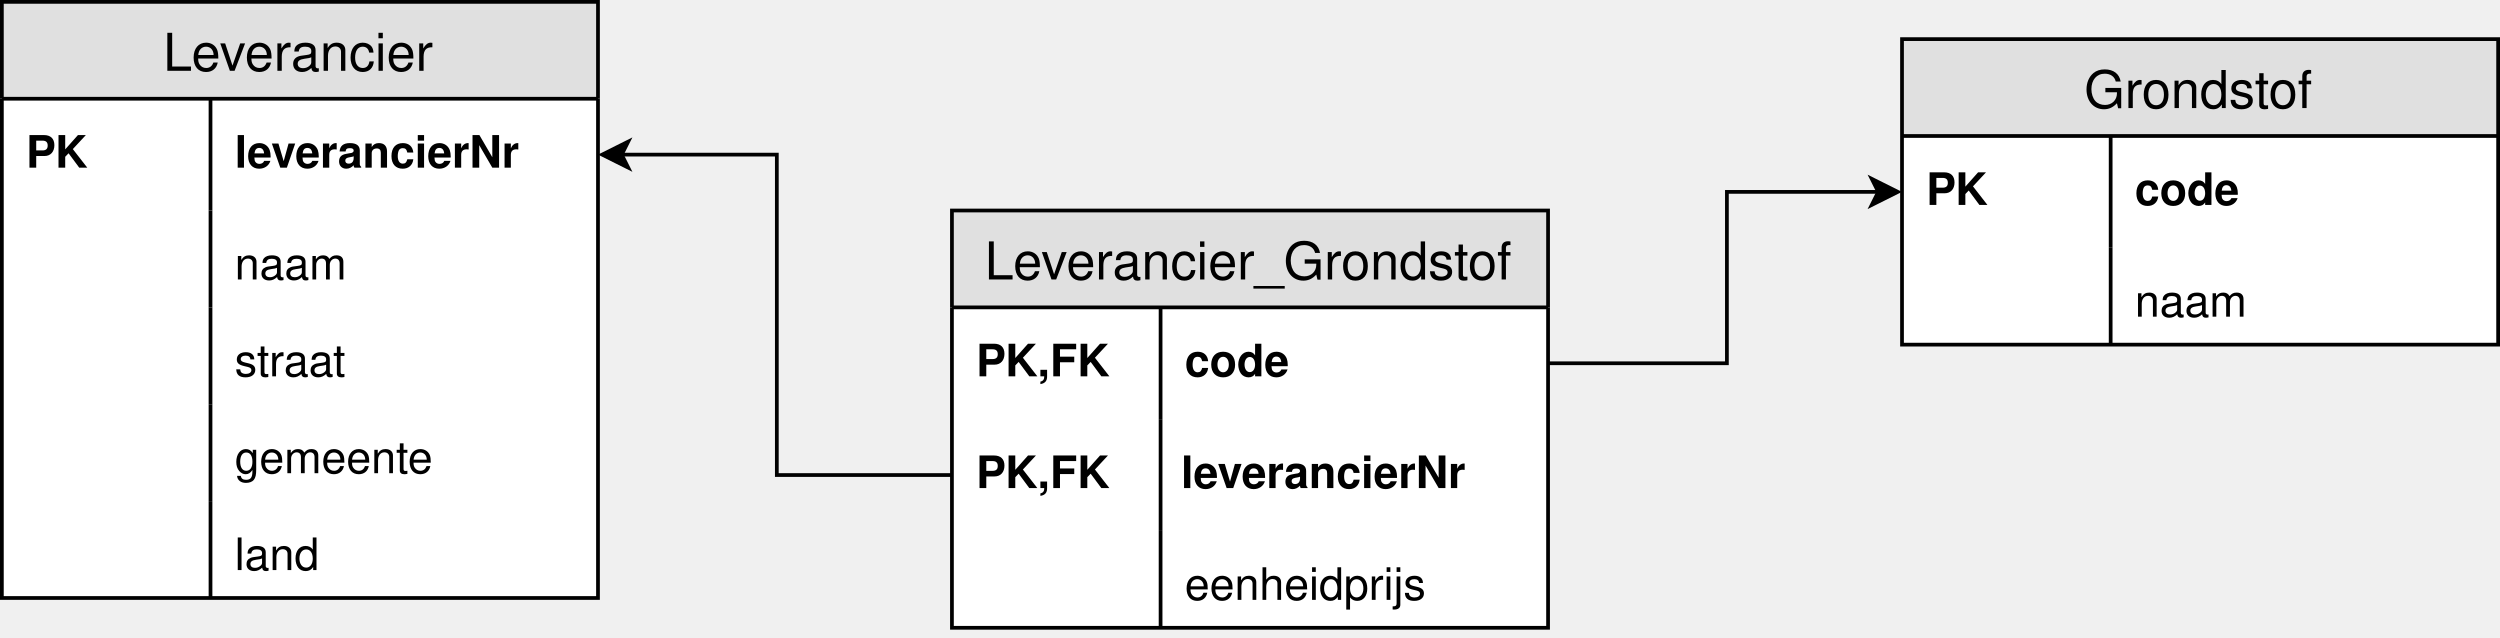
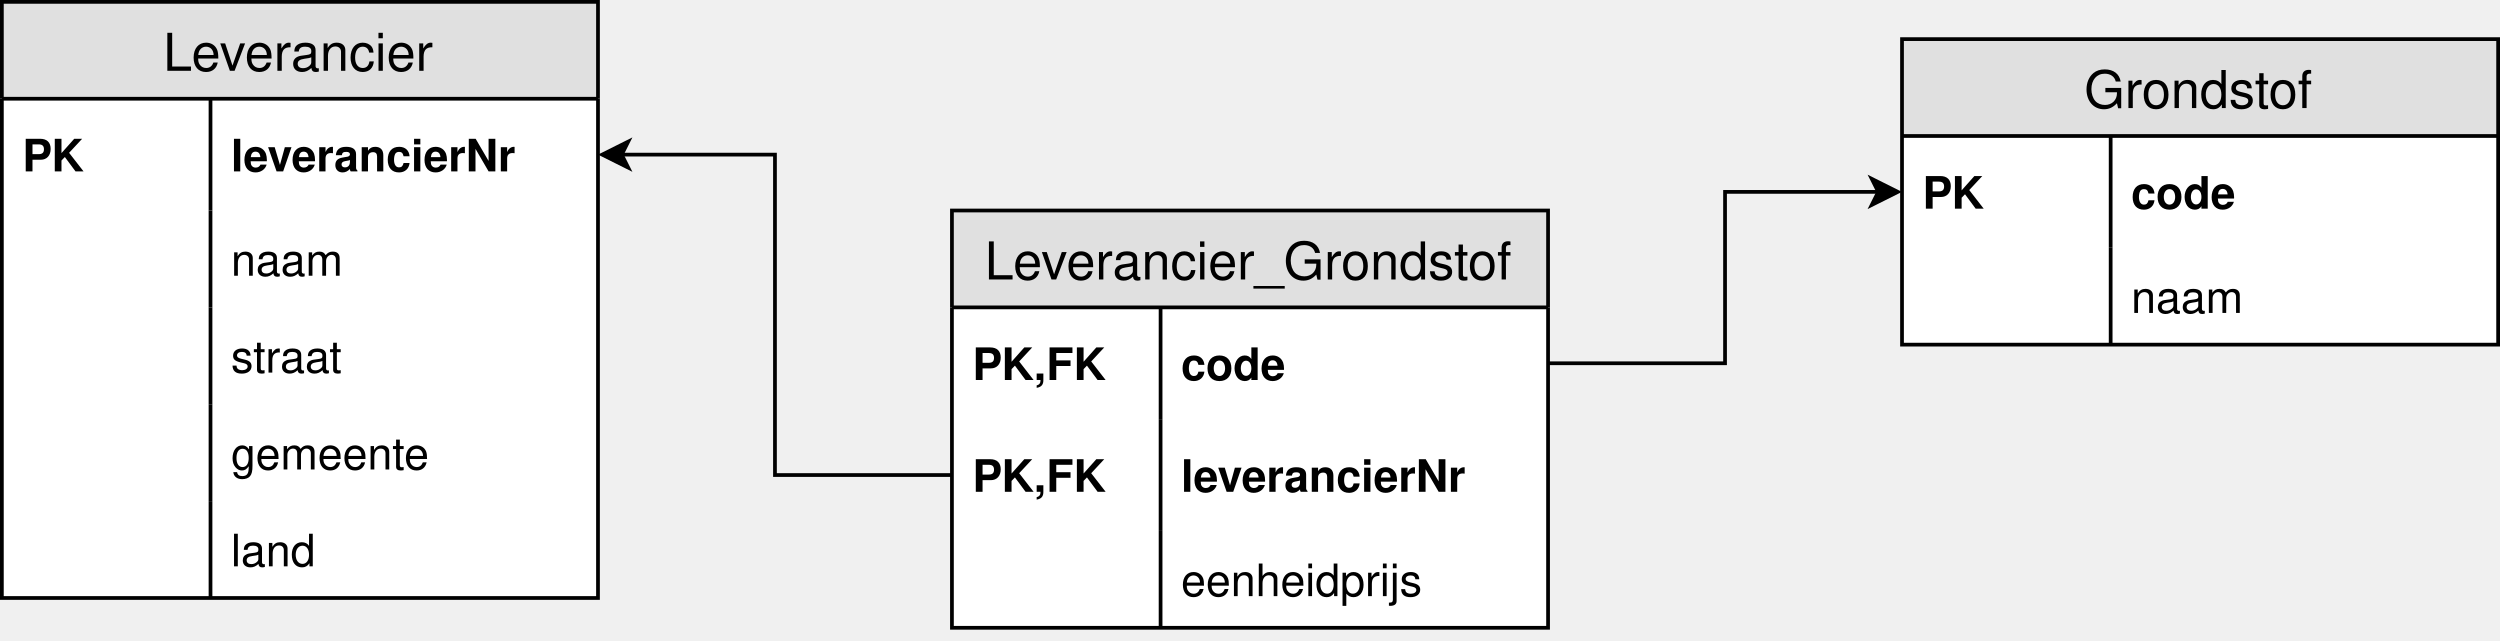
- <svg xmlns="http://www.w3.org/2000/svg" version="1.1" width="671px" height="171px" viewBox="-0.5 -0.5 671 171" content="&lt;mxfile host=&quot;Electron&quot; modified=&quot;2019-10-23T09:08:45.670Z&quot; agent=&quot;Mozilla/5.0 (Windows NT 10.0; Win64; x64) AppleWebKit/537.36 (KHTML, like Gecko) draw.io/12.1.0 Chrome/76.0.381.139 Electron/6.0.7 Safari/537.36&quot; etag=&quot;A_0whz0QHq5fcYsH_M0h&quot; version=&quot;12.1.0&quot; type=&quot;device&quot; pages=&quot;1&quot;&gt;&lt;diagram id=&quot;USRimvOv3lP4tVwgqeB9&quot; name=&quot;Page-1&quot;&gt;7Vtbb+I4FP41PHaUCwHmcaClo126Gk27avtUuYlJPOPYWccU6K9fO7FJgglDC+EihaLKPr6f8/nz8UnouKN4cctAEt3RAOKOYwWLjnvdcZyvfU/8l4JlLujbvVwQMhTkIrsQ3KN3qISWks5QANNKRU4p5iipCn1KCPR5RQYYo/NqtSnF1VETEEJDcO8DbEofUcCjXDrwrEL+HaIw0iPbliqJga6sBGkEAjovidybjjtilPI8FS9GEEvdab3k7cY1pauJMUj4Lg2GLAnukn8n4ycc9R8ex3j2PrpylDXeAJ6pFU/gG2SA+AgyNXG+1NpI5yjGgIjccEoJv1cllsj7EcLBBCzpTM4m5cD/rXPDiDL0LuoDLIpsIRDFjCtjiymI3hDGI4opy8ZxoSX/Ki3vZY9qLAZT0faHXrq9JroDi0rFCUi5niXFGCQpes3mLRvGgIWIDCnnNFaV9CrH1UlNs48oBxiFRMh8MZZQktJFvhq7K/KmaZS1hGY5XJREylS3kMaQs6WoojeOQo3aNk5P5ecFCG0ti8oA1EKggB+uui6wIRIKHh+BSt+ACi6g8s8GsEQgkUmhB44A/im2JyChLB1ymihdYzjVtmFqFTL9WraH1ndedyiViMQO/abEMQqCrNcyiAjNUJomwEcknOSj9KxC9FONJu1FRZdTnG3OSHQGiZwN5YCD1xW+E4oIz3TqDcVXaHlkffE6nljpSOTtIi++sjrjI0pSzgDKQAAFCOdQAnEYMJo8CNhBvdryXvLW8ORsxNP2zfxnlK1gtRuq3MZANTBA9ePvjyCprDq7DlkVNG1Aya4Aq6Kpeygw/QkvctlqeZ9FRr8GGauDU02ucjZVEFOCiNc7IkJc20AIASA+GdtknV041RyDWrwdqUX3fHjgOAZw9gbNnkSSY+diWcSt82IOxiLNgcE1wCCVBHjLI2fOIwPn1DzSbXnkwDzi1oDgAnjEM8AQwhjKi2DLJGfOJLY1ODWVmNGWlkr2oxKvBgUXQCUb4imABC2NnDuNaIfgdDRiBk1aGtmPRhqPjzQHhq8GGEoR/JdbRkmQcjo1EdLG8jvHieW7XXVKKQZx7R1jI7btNISarmWgxqfB6XzYNoa/vp0vJ4bfNSO0MoY/GreB/IMfVKt9e3mB/K4Zjz3C80O75R6hJPAK8ZCyALL19XFGf8M1YWNUteszgeYwaIaBW6pqiqqcGnhcAFWZcRoIiRg6SBj6lbZX9KNe0T/OM4NTP3vsmrGd9oa+H5vUxWnO6ob+/Nfk23+PL/58fn/1wsPnye3i4cp0j9tL+ekv5T39oqa+RvV3fMNOP5A8OE5M/7i9kh/5Sr51/57ljXzjjDd7ua2D++kjaet+PWv/duPMTfe2faXucG5t9U4tzjUr+zRIOMd8127jjFt398DccsHerm2YHgYh1MeJ0FpEQ0oAvimkQt0zEsBAKbuoM6EZNKQif0HOl0qTYMap9F15rP1duED8STWX6WeZ/uKp3PWiVHS91Bki1vukO5CZUiuZLZplOd2u1vlM6Yz5as1bQyJc00ddRf2+ttTcVgJgEAOO3mBlHoe3qbmdj2hT+zM2tY5mU8u06TZ3oXGTimzxo7KsrPTLPPfmfw==&lt;/diagram&gt;&lt;/mxfile&gt;" style="background-color: rgb(255, 255, 255);">
+ <svg xmlns="http://www.w3.org/2000/svg" version="1.1" width="671px" height="172px" viewBox="-0.5 -0.5 671 172" content="&lt;mxfile host=&quot;3df20e54-7a06-4fca-8fab-7b24e88337ea&quot; modified=&quot;2020-09-11T12:42:11.784Z&quot; agent=&quot;5.0 (Windows NT 10.0; Win64; x64) AppleWebKit/537.36 (KHTML, like Gecko) Code/1.49.0 Chrome/83.0.41.122 Electron/9.2.1 Safari/537.36&quot; etag=&quot;JzqhRo3triD0AsMLiaTY&quot; version=&quot;13.1.3&quot;&gt;&lt;diagram id=&quot;USRimvOv3lP4tVwgqeB9&quot; name=&quot;Page-1&quot;&gt;7Vtbb+I4FP41PHaUCwHmcUJLR7t0NRq6avtUmcQknnHsrGMK9NevndgkwcDQcpdCUWUf38/5/Pn4JLTcfjK/ZyCNH2gIccuxwnnLvW05Tqfnif9SsCgEXcsqBBFDYSGyS8EIvUMl1NWmKIRZrSKnFHOU1oUBJQQGvCYDjNFZvdqE4vqoKYigIRgFAJvSJxTyuJD2PKuUf4coivXItl7fGAS/I0anRI3XctxJ/imKE6D7UvWzGIR0VhG5dy23zyjlRSqZ9yGWqtVqK9oNNpQu580g4bs08FkaPqT/DgfPOO4+Pg3w9L1/43SKbt4AniqFDOEbZIAECDI1cb7QyspmKMGAiJw/oYSPVIkl8kGMcDgECzqVs8m40I7O+TFl6F3UB1gU2UIgihlXWBBTEL0hjPsUU5aP40JL/tVajmSPaiwGM9H2h166vSJ6APNaxSHIuJ4lxRikGRrn85YNE8AiRHzKOU1UJb3KQX1SyrquDzCKiJAFYiyhJKWLYjV2W+RN0yhrCc1yOK+IlKnuIU0gZwtRRZV+VahRu8rpqPysxKitZXEVn1oI1L6Ill2X2BAJBY+PQKVrQAWXUPlnDVhikMqk0ANHAP8UuxeQSJb6nKZK1xhOtG2YWoVMj6v20Pou6vpSiUhs4G9KnKAwzHutgojQHKVZCgJEomExSscqRT/VaNJeVHQ5wfnmjEVnkMjZUA44GC/xnVJEeK5TzxdfoeW+9cVreWKlfZG3y7z4yuqM9ynJOAMoBwEUIJxBCUQ/ZDR9FLCDerXVveSt4MlZi6ftm/nPKFvCajdUuUcDVc8A1Y+/P4KkqursTciqoWkNSnYFWB1N7UOB6U94kctWy/ssMrobkLE8V9XkamdTDTEViHidEyLEtQ2EEACSs7FN3tmVU80pqMXbkVp0z4cHjmMAZ2/Q7EkkBXaulkXcTV7MwVjkeGBwDTBIJQHe8MiF80jPOTePtBseOTCPuBtAcAU84hlgiGAC5UWwYZILZxLb6p2bSsxoS0Ml+1GJtwEFV0Ala+IpgIQNjVw6jWiH4Hw0YgZNGhrZj0aOHh85Hhi+GmCoRPBf7xklYcbpxERIE8tvnSaW77bVKaUYxLV3jI3YtnMk1LQtAzUBDc/nwzYx/NXtfD0x/LYZoZUx/P6gCeQf/KBa7tvrC+S3zXjsCZ4f2g33CCWBMcQ+ZSFkq+vjjP6GK8KjUdWuzwSOh0EzDNxQ1bGoytkAjyugKjNOAyERQ4cpQ7+y5op+0iv6x3mmd+5nj20zttPc0Pdjk01xmou6ob/8Nfz239NrMJuNbl559DK8nz/emO5xcyk//6W8o9/j1Neo7o5v2OkHkgfHiekfN1fyE1/Jt+7fi7yRr53xei+3cXA/fSRt3a8X7d+unbnp3jav1B3Ora3fqcW5ZuWfIxLOKd+1Wzvjxt09MLdcsbdrG6aHYQT1cSK0FtOIEoDvSqmf/4wGhkrZZZ0hzaEhFfkLcr5QmgRTTqXvyhPt78I54s+quUy/yPQXT+Vu55Wi24XOELHeZ92BzFRayWzZLM/pdhudz4xOWaDWvDUkwjV9bKqo39eWmttKAAxiwNEbrM3j8DY1t/MJbWp/xqbWyWxqmTbd5i4c3aQiW/6oLC+r/HDPvfsf&lt;/diagram&gt;&lt;/mxfile&gt;" style="background-color: rgb(255, 255, 255);">
  <defs>
-     <clipPath id="mx-clip-61-27-94-28-0">
-       <rect x="61" y="27" width="94" height="28" />
-     </clipPath>
-     <clipPath id="mx-clip-5-27-46-28-0">
-       <rect x="5" y="27" width="46" height="28" />
-     </clipPath>
-     <clipPath id="mx-clip-61-62-94-24-0">
-       <rect x="61" y="62" width="94" height="24" />
-     </clipPath>
-     <clipPath id="mx-clip-61-88-94-24-0">
-       <rect x="61" y="88" width="94" height="24" />
-     </clipPath>
-     <clipPath id="mx-clip-61-114-94-24-0">
-       <rect x="61" y="114" width="94" height="24" />
-     </clipPath>
-     <clipPath id="mx-clip-61-140-94-24-0">
-       <rect x="61" y="140" width="94" height="24" />
-     </clipPath>
-     <clipPath id="mx-clip-316-83-94-28-0">
-       <rect x="316" y="83" width="94" height="28" />
-     </clipPath>
-     <clipPath id="mx-clip-260-83-46-28-0">
-       <rect x="260" y="83" width="46" height="28" />
+     <clipPath id="mx-clip-60-26-96-30-0">
+       <rect x="60" y="26" width="96" height="30" />
+     </clipPath>
+     <clipPath id="mx-clip-4-26-48-30-0">
+       <rect x="4" y="26" width="48" height="30" />
+     </clipPath>
+     <clipPath id="mx-clip-60-61-96-26-0">
+       <rect x="60" y="61" width="96" height="26" />
+     </clipPath>
+     <clipPath id="mx-clip-60-87-96-26-0">
+       <rect x="60" y="87" width="96" height="26" />
+     </clipPath>
+     <clipPath id="mx-clip-60-113-96-26-0">
+       <rect x="60" y="113" width="96" height="26" />
+     </clipPath>
+     <clipPath id="mx-clip-60-139-96-26-0">
+       <rect x="60" y="139" width="96" height="26" />
+     </clipPath>
+     <clipPath id="mx-clip-315-82-96-30-0">
+       <rect x="315" y="82" width="96" height="30" />
+     </clipPath>
+     <clipPath id="mx-clip-259-82-48-30-0">
+       <rect x="259" y="82" width="48" height="30" />
    </clipPath>
    <clipPath id="mx-clip-315-112-96-30-0">
      <rect x="315" y="112" width="96" height="30" />
    </clipPath>
-     <clipPath id="mx-clip-260-113-46-28-0">
-       <rect x="260" y="113" width="46" height="28" />
-     </clipPath>
-     <clipPath id="mx-clip-316-148-94-24-0">
-       <rect x="316" y="148" width="94" height="24" />
-     </clipPath>
-     <clipPath id="mx-clip-571-37-94-28-0">
-       <rect x="571" y="37" width="94" height="28" />
-     </clipPath>
-     <clipPath id="mx-clip-515-37-46-28-0">
-       <rect x="515" y="37" width="46" height="28" />
-     </clipPath>
-     <clipPath id="mx-clip-571-72-94-24-0">
-       <rect x="571" y="72" width="94" height="24" />
+     <clipPath id="mx-clip-259-112-48-30-0">
+       <rect x="259" y="112" width="48" height="30" />
+     </clipPath>
+     <clipPath id="mx-clip-315-147-96-26-0">
+       <rect x="315" y="147" width="96" height="26" />
+     </clipPath>
+     <clipPath id="mx-clip-570-36-96-30-0">
+       <rect x="570" y="36" width="96" height="30" />
+     </clipPath>
+     <clipPath id="mx-clip-514-36-48-30-0">
+       <rect x="514" y="36" width="48" height="30" />
+     </clipPath>
+     <clipPath id="mx-clip-570-71-96-26-0">
+       <rect x="570" y="71" width="96" height="26" />
    </clipPath>
  </defs>
  <g>
-     <path d="M 0 26 L 0 0 L 160 0 L 160 26" fill="#e0e0e0" stroke="#000000" stroke-miterlimit="10" pointer-events="none" />
-     <path d="M 0 26 L 0 160 L 160 160 L 160 26" fill="#ffffff" stroke="#000000" stroke-miterlimit="10" pointer-events="none" />
-     <path d="M 0 26 L 160 26" fill="none" stroke="#000000" stroke-miterlimit="10" pointer-events="none" />
+     <path d="M 0 26 L 0 0 L 160 0 L 160 26" fill="#e0e0e0" stroke="#000000" stroke-miterlimit="10" pointer-events="all" />
+     <path d="M 0 26 L 0 160 L 160 160 L 160 26" fill="#ffffff" stroke="#000000" stroke-miterlimit="10" pointer-events="all" />
+     <path d="M 0 26 L 160 26" fill="none" stroke="#000000" stroke-miterlimit="10" pointer-events="all" />
    <g fill="#000000" font-family="Helvetica" text-anchor="middle" font-size="14px">
-       <text x="79.5" y="18.5">Leverancier</text>
-     </g>
-     <path d="M 0 26 M 160 26 M 160 56 M 0 56" fill="none" stroke="#000000" stroke-miterlimit="10" pointer-events="none" />
-     <g fill="#000000" font-family="Helvetica" font-weight="bold" text-decoration="underline" clip-path="url(#mx-clip-61-27-94-28-0)" font-size="12px">
-       <text x="62.5" y="44.5">leverancierNr</text>
-     </g>
-     <path d="M 0 26 M 56 26 L 56 56 M 0 56" fill="none" stroke="#000000" stroke-miterlimit="10" pointer-events="none" />
-     <g fill="#000000" font-family="Helvetica" font-weight="bold" clip-path="url(#mx-clip-5-27-46-28-0)" font-size="12px">
-       <text x="6.5" y="44.5">PK</text>
-     </g>
-     <path d="M 0 56 M 160 56 M 160 82 M 0 82" fill="none" stroke="#000000" stroke-miterlimit="10" pointer-events="none" />
-     <g fill="#000000" font-family="Helvetica" clip-path="url(#mx-clip-61-62-94-24-0)" font-size="12px">
-       <text x="62.5" y="74.5">naam</text>
-     </g>
-     <path d="M 0 56 M 56 56 L 56 82 M 0 82" fill="none" stroke="#000000" stroke-miterlimit="10" pointer-events="none" />
-     <path d="M 0 82 M 160 82 M 160 108 M 0 108" fill="none" stroke="#000000" stroke-miterlimit="10" pointer-events="none" />
-     <g fill="#000000" font-family="Helvetica" clip-path="url(#mx-clip-61-88-94-24-0)" font-size="12px">
-       <text x="62.5" y="100.5">straat</text>
-     </g>
-     <path d="M 0 82 M 56 82 L 56 108 M 0 108" fill="none" stroke="#000000" stroke-miterlimit="10" pointer-events="none" />
-     <path d="M 0 108 M 160 108 M 160 134 M 0 134" fill="none" stroke="#000000" stroke-miterlimit="10" pointer-events="none" />
-     <g fill="#000000" font-family="Helvetica" clip-path="url(#mx-clip-61-114-94-24-0)" font-size="12px">
-       <text x="62.5" y="126.5">gemeente</text>
-     </g>
-     <path d="M 0 108 M 56 108 L 56 134 M 0 134" fill="none" stroke="#000000" stroke-miterlimit="10" pointer-events="none" />
-     <path d="M 0 134 M 160 134 M 160 160 M 0 160" fill="none" stroke="#000000" stroke-miterlimit="10" pointer-events="none" />
-     <g fill="#000000" font-family="Helvetica" clip-path="url(#mx-clip-61-140-94-24-0)" font-size="12px">
-       <text x="62.5" y="152.5">land</text>
-     </g>
-     <path d="M 0 134 M 56 134 L 56 160 M 0 160" fill="none" stroke="#000000" stroke-miterlimit="10" pointer-events="none" />
-     <path d="M 255 82 L 255 56 L 415 56 L 415 82" fill="#e0e0e0" stroke="#000000" stroke-miterlimit="10" pointer-events="none" />
-     <path d="M 255 82 L 255 168 L 415 168 L 415 82" fill="#ffffff" stroke="#000000" stroke-miterlimit="10" pointer-events="none" />
-     <path d="M 255 82 L 415 82" fill="none" stroke="#000000" stroke-miterlimit="10" pointer-events="none" />
+       <text x="79.5" y="18.5">
+                 Leverancier
+             </text>
+     </g>
+     <rect x="0" y="26" width="160" height="30" fill="none" stroke="none" pointer-events="all" />
+     <rect x="0" y="26" width="160" height="30" fill="none" stroke="none" pointer-events="all" />
+     <path d="M 0 26 M 160 26 M 160 56 M 0 56" fill="none" stroke="#000000" stroke-miterlimit="10" pointer-events="all" />
+     <g fill="#000000" font-family="Helvetica" font-weight="bold" text-decoration="underline" clip-path="url(#mx-clip-60-26-96-30-0)" font-size="12px">
+       <text x="61.5" y="45.5">
+                 leverancierNr
+             </text>
+     </g>
+     <rect x="0" y="26" width="56" height="30" fill="none" stroke="none" pointer-events="all" />
+     <rect x="0" y="26" width="56" height="30" fill="none" stroke="none" pointer-events="all" />
+     <path d="M 0 26 M 56 26 L 56 56 M 0 56" fill="none" stroke="#000000" stroke-miterlimit="10" pointer-events="all" />
+     <g fill="#000000" font-family="Helvetica" font-weight="bold" clip-path="url(#mx-clip-4-26-48-30-0)" font-size="12px">
+       <text x="5.5" y="45.5">
+                 PK
+             </text>
+     </g>
+     <rect x="0" y="56" width="160" height="26" fill="none" stroke="none" pointer-events="all" />
+     <rect x="0" y="56" width="160" height="26" fill="none" stroke="none" pointer-events="all" />
+     <path d="M 0 56 M 160 56 M 160 82 M 0 82" fill="none" stroke="#000000" stroke-miterlimit="10" pointer-events="all" />
+     <g fill="#000000" font-family="Helvetica" clip-path="url(#mx-clip-60-61-96-26-0)" font-size="12px">
+       <text x="61.5" y="73.5">
+                 naam
+             </text>
+     </g>
+     <rect x="0" y="56" width="56" height="26" fill="none" stroke="none" pointer-events="all" />
+     <rect x="0" y="56" width="56" height="26" fill="none" stroke="none" pointer-events="all" />
+     <path d="M 0 56 M 56 56 L 56 82 M 0 82" fill="none" stroke="#000000" stroke-miterlimit="10" pointer-events="all" />
+     <rect x="0" y="82" width="160" height="26" fill="none" stroke="none" pointer-events="all" />
+     <rect x="0" y="82" width="160" height="26" fill="none" stroke="none" pointer-events="all" />
+     <path d="M 0 82 M 160 82 M 160 108 M 0 108" fill="none" stroke="#000000" stroke-miterlimit="10" pointer-events="all" />
+     <g fill="#000000" font-family="Helvetica" clip-path="url(#mx-clip-60-87-96-26-0)" font-size="12px">
+       <text x="61.5" y="99.5">
+                 straat
+             </text>
+     </g>
+     <rect x="0" y="82" width="56" height="26" fill="none" stroke="none" pointer-events="all" />
+     <rect x="0" y="82" width="56" height="26" fill="none" stroke="none" pointer-events="all" />
+     <path d="M 0 82 M 56 82 L 56 108 M 0 108" fill="none" stroke="#000000" stroke-miterlimit="10" pointer-events="all" />
+     <rect x="0" y="108" width="160" height="26" fill="none" stroke="none" pointer-events="all" />
+     <rect x="0" y="108" width="160" height="26" fill="none" stroke="none" pointer-events="all" />
+     <path d="M 0 108 M 160 108 M 160 134 M 0 134" fill="none" stroke="#000000" stroke-miterlimit="10" pointer-events="all" />
+     <g fill="#000000" font-family="Helvetica" clip-path="url(#mx-clip-60-113-96-26-0)" font-size="12px">
+       <text x="61.5" y="125.5">
+                 gemeente
+             </text>
+     </g>
+     <rect x="0" y="108" width="56" height="26" fill="none" stroke="none" pointer-events="all" />
+     <rect x="0" y="108" width="56" height="26" fill="none" stroke="none" pointer-events="all" />
+     <path d="M 0 108 M 56 108 L 56 134 M 0 134" fill="none" stroke="#000000" stroke-miterlimit="10" pointer-events="all" />
+     <rect x="0" y="134" width="160" height="26" fill="none" stroke="none" pointer-events="all" />
+     <rect x="0" y="134" width="160" height="26" fill="none" stroke="none" pointer-events="all" />
+     <path d="M 0 134 M 160 134 M 160 160 M 0 160" fill="none" stroke="#000000" stroke-miterlimit="10" pointer-events="all" />
+     <g fill="#000000" font-family="Helvetica" clip-path="url(#mx-clip-60-139-96-26-0)" font-size="12px">
+       <text x="61.5" y="151.5">
+                 land
+             </text>
+     </g>
+     <rect x="0" y="134" width="56" height="26" fill="none" stroke="none" pointer-events="all" />
+     <rect x="0" y="134" width="56" height="26" fill="none" stroke="none" pointer-events="all" />
+     <path d="M 0 134 M 56 134 L 56 160 M 0 160" fill="none" stroke="#000000" stroke-miterlimit="10" pointer-events="all" />
+     <path d="M 255 82 L 255 56 L 415 56 L 415 82" fill="#e0e0e0" stroke="#000000" stroke-miterlimit="10" pointer-events="all" />
+     <path d="M 255 82 L 255 168 L 415 168 L 415 82" fill="#ffffff" stroke="#000000" stroke-miterlimit="10" pointer-events="all" />
+     <path d="M 255 82 L 415 82" fill="none" stroke="#000000" stroke-miterlimit="10" pointer-events="all" />
    <g fill="#000000" font-family="Helvetica" text-anchor="middle" font-size="14px">
-       <text x="334.5" y="74.5">Leverancier_Grondstof</text>
-     </g>
-     <path d="M 255 82 M 415 82 M 415 112 M 255 112" fill="none" stroke="#000000" stroke-miterlimit="10" pointer-events="none" />
-     <g fill="#000000" font-family="Helvetica" font-weight="bold" text-decoration="underline" clip-path="url(#mx-clip-316-83-94-28-0)" font-size="12px">
-       <text x="317.5" y="100.5">code</text>
-     </g>
-     <path d="M 255 82 M 311 82 L 311 112 M 255 112" fill="none" stroke="#000000" stroke-miterlimit="10" pointer-events="none" />
-     <g fill="#000000" font-family="Helvetica" font-weight="bold" clip-path="url(#mx-clip-260-83-46-28-0)" font-size="12px">
-       <text x="261.5" y="100.5">PK,FK</text>
-     </g>
+       <text x="334.5" y="74.5">
+                 Leverancier_Grondstof
+             </text>
+     </g>
+     <rect x="255" y="82" width="160" height="30" fill="none" stroke="none" pointer-events="all" />
+     <rect x="255" y="82" width="160" height="30" fill="none" stroke="none" pointer-events="all" />
+     <path d="M 255 82 M 415 82 M 415 112 M 255 112" fill="none" stroke="#000000" stroke-miterlimit="10" pointer-events="all" />
+     <g fill="#000000" font-family="Helvetica" font-weight="bold" text-decoration="underline" clip-path="url(#mx-clip-315-82-96-30-0)" font-size="12px">
+       <text x="316.5" y="101.5">
+                 code
+             </text>
+     </g>
+     <rect x="255" y="82" width="56" height="30" fill="none" stroke="none" pointer-events="all" />
+     <rect x="255" y="82" width="56" height="30" fill="none" stroke="none" pointer-events="all" />
+     <path d="M 255 82 M 311 82 L 311 112 M 255 112" fill="none" stroke="#000000" stroke-miterlimit="10" pointer-events="all" />
+     <g fill="#000000" font-family="Helvetica" font-weight="bold" clip-path="url(#mx-clip-259-82-48-30-0)" font-size="12px">
+       <text x="260.5" y="101.5">
+                 PK,FK
+             </text>
+     </g>
+     <rect x="255" y="112" width="160" height="30" fill="none" stroke="none" pointer-events="all" />
+     <rect x="255" y="112" width="160" height="30" fill="none" stroke="none" pointer-events="all" />
+     <path d="M 255 112 M 415 112 M 415 142 L 255 142" fill="none" stroke="none" pointer-events="all" />
    <g fill="#000000" font-family="Helvetica" font-weight="bold" text-decoration="underline" clip-path="url(#mx-clip-315-112-96-30-0)" font-size="12px">
-       <text x="316.5" y="130.5">leverancierNr</text>
-     </g>
-     <path d="M 255 112 M 311 112 L 311 142 M 255 142" fill="none" stroke="#000000" stroke-miterlimit="10" pointer-events="none" />
-     <g fill="#000000" font-family="Helvetica" font-weight="bold" clip-path="url(#mx-clip-260-113-46-28-0)" font-size="12px">
-       <text x="261.5" y="130.5">PK,FK</text>
-     </g>
-     <path d="M 255 142 M 415 142 M 415 168 M 255 168" fill="none" stroke="#000000" stroke-miterlimit="10" pointer-events="none" />
-     <g fill="#000000" font-family="Helvetica" clip-path="url(#mx-clip-316-148-94-24-0)" font-size="12px">
-       <text x="317.5" y="160.5">eenheidprijs</text>
-     </g>
-     <path d="M 255 142 M 311 142 L 311 168 M 255 168" fill="none" stroke="#000000" stroke-miterlimit="10" pointer-events="none" />
-     <path d="M 510 36 L 510 10 L 670 10 L 670 36" fill="#e0e0e0" stroke="#000000" stroke-miterlimit="10" pointer-events="none" />
-     <path d="M 510 36 L 510 92 L 670 92 L 670 36" fill="#ffffff" stroke="#000000" stroke-miterlimit="10" pointer-events="none" />
-     <path d="M 510 36 L 670 36" fill="none" stroke="#000000" stroke-miterlimit="10" pointer-events="none" />
+       <text x="316.5" y="131.5">
+                 leverancierNr
+             </text>
+     </g>
+     <rect x="255" y="112" width="56" height="30" fill="none" stroke="none" pointer-events="all" />
+     <rect x="255" y="112" width="56" height="30" fill="none" stroke="none" pointer-events="all" />
+     <path d="M 255 112 M 311 112 L 311 142 M 255 142" fill="none" stroke="#000000" stroke-miterlimit="10" pointer-events="all" />
+     <g fill="#000000" font-family="Helvetica" font-weight="bold" clip-path="url(#mx-clip-259-112-48-30-0)" font-size="12px">
+       <text x="260.5" y="131.5">
+                 PK,FK
+             </text>
+     </g>
+     <rect x="255" y="142" width="160" height="26" fill="none" stroke="none" pointer-events="all" />
+     <rect x="255" y="142" width="160" height="26" fill="none" stroke="none" pointer-events="all" />
+     <path d="M 255 142 M 415 142 M 415 168 M 255 168" fill="none" stroke="#000000" stroke-miterlimit="10" pointer-events="all" />
+     <g fill="#000000" font-family="Helvetica" clip-path="url(#mx-clip-315-147-96-26-0)" font-size="12px">
+       <text x="316.5" y="159.5">
+                 eenheidprijs
+             </text>
+     </g>
+     <rect x="255" y="142" width="56" height="26" fill="none" stroke="none" pointer-events="all" />
+     <rect x="255" y="142" width="56" height="26" fill="none" stroke="none" pointer-events="all" />
+     <path d="M 255 142 M 311 142 L 311 168 M 255 168" fill="none" stroke="#000000" stroke-miterlimit="10" pointer-events="all" />
+     <path d="M 510 36 L 510 10 L 670 10 L 670 36" fill="#e0e0e0" stroke="#000000" stroke-miterlimit="10" pointer-events="all" />
+     <path d="M 510 36 L 510 92 L 670 92 L 670 36" fill="#ffffff" stroke="#000000" stroke-miterlimit="10" pointer-events="all" />
+     <path d="M 510 36 L 670 36" fill="none" stroke="#000000" stroke-miterlimit="10" pointer-events="all" />
    <g fill="#000000" font-family="Helvetica" text-anchor="middle" font-size="14px">
-       <text x="589.5" y="28.5">Grondstof</text>
-     </g>
-     <path d="M 510 36 M 670 36 M 670 66 M 510 66" fill="none" stroke="#000000" stroke-miterlimit="10" pointer-events="none" />
-     <g fill="#000000" font-family="Helvetica" font-weight="bold" text-decoration="underline" clip-path="url(#mx-clip-571-37-94-28-0)" font-size="12px">
-       <text x="572.5" y="54.5">code</text>
-     </g>
-     <path d="M 510 36 M 566 36 L 566 66 M 510 66" fill="none" stroke="#000000" stroke-miterlimit="10" pointer-events="none" />
-     <g fill="#000000" font-family="Helvetica" font-weight="bold" clip-path="url(#mx-clip-515-37-46-28-0)" font-size="12px">
-       <text x="516.5" y="54.5">PK</text>
-     </g>
-     <path d="M 510 66 M 670 66 M 670 92 M 510 92" fill="none" stroke="#000000" stroke-miterlimit="10" pointer-events="none" />
-     <g fill="#000000" font-family="Helvetica" clip-path="url(#mx-clip-571-72-94-24-0)" font-size="12px">
-       <text x="572.5" y="84.5">naam</text>
-     </g>
-     <path d="M 510 66 M 566 66 L 566 92 M 510 92" fill="none" stroke="#000000" stroke-miterlimit="10" pointer-events="none" />
-     <path d="M 255 127 L 208 127 L 208 41 L 166.37 41" fill="none" stroke="#000000" stroke-miterlimit="10" pointer-events="none" />
-     <path d="M 161.12 41 L 168.12 37.5 L 166.37 41 L 168.12 44.5 Z" fill="#000000" stroke="#000000" stroke-miterlimit="10" pointer-events="none" />
-     <path d="M 415 97 L 463 97 L 463 51 L 503.63 51" fill="none" stroke="#000000" stroke-miterlimit="10" pointer-events="none" />
-     <path d="M 508.88 51 L 501.88 54.5 L 503.63 51 L 501.88 47.5 Z" fill="#000000" stroke="#000000" stroke-miterlimit="10" pointer-events="none" />
+       <text x="589.5" y="28.5">
+                 Grondstof
+             </text>
+     </g>
+     <rect x="510" y="36" width="160" height="30" fill="none" stroke="none" pointer-events="all" />
+     <rect x="510" y="36" width="160" height="30" fill="none" stroke="none" pointer-events="all" />
+     <path d="M 510 36 M 670 36 M 670 66 M 510 66" fill="none" stroke="#000000" stroke-miterlimit="10" pointer-events="all" />
+     <g fill="#000000" font-family="Helvetica" font-weight="bold" text-decoration="underline" clip-path="url(#mx-clip-570-36-96-30-0)" font-size="12px">
+       <text x="571.5" y="55.5">
+                 code
+             </text>
+     </g>
+     <rect x="510" y="36" width="56" height="30" fill="none" stroke="none" pointer-events="all" />
+     <rect x="510" y="36" width="56" height="30" fill="none" stroke="none" pointer-events="all" />
+     <path d="M 510 36 M 566 36 L 566 66 M 510 66" fill="none" stroke="#000000" stroke-miterlimit="10" pointer-events="all" />
+     <g fill="#000000" font-family="Helvetica" font-weight="bold" clip-path="url(#mx-clip-514-36-48-30-0)" font-size="12px">
+       <text x="515.5" y="55.5">
+                 PK
+             </text>
+     </g>
+     <rect x="510" y="66" width="160" height="26" fill="none" stroke="none" pointer-events="all" />
+     <rect x="510" y="66" width="160" height="26" fill="none" stroke="none" pointer-events="all" />
+     <path d="M 510 66 M 670 66 M 670 92 M 510 92" fill="none" stroke="#000000" stroke-miterlimit="10" pointer-events="all" />
+     <g fill="#000000" font-family="Helvetica" clip-path="url(#mx-clip-570-71-96-26-0)" font-size="12px">
+       <text x="571.5" y="83.5">
+                 naam
+             </text>
+     </g>
+     <rect x="510" y="66" width="56" height="26" fill="none" stroke="none" pointer-events="all" />
+     <rect x="510" y="66" width="56" height="26" fill="none" stroke="none" pointer-events="all" />
+     <path d="M 510 66 M 566 66 L 566 92 M 510 92" fill="none" stroke="#000000" stroke-miterlimit="10" pointer-events="all" />
+     <path d="M 255 127 L 207.5 127 L 207.5 41 L 166.37 41" fill="none" stroke="#000000" stroke-miterlimit="10" pointer-events="stroke" />
+     <path d="M 161.12 41 L 168.12 37.5 L 166.37 41 L 168.12 44.5 Z" fill="#000000" stroke="#000000" stroke-miterlimit="10" pointer-events="all" />
+     <path d="M 415 97 L 462.5 97 L 462.5 51 L 503.63 51" fill="none" stroke="#000000" stroke-miterlimit="10" pointer-events="stroke" />
+     <path d="M 508.88 51 L 501.88 54.5 L 503.63 51 L 501.88 47.5 Z" fill="#000000" stroke="#000000" stroke-miterlimit="10" pointer-events="all" />
  </g>
</svg>
